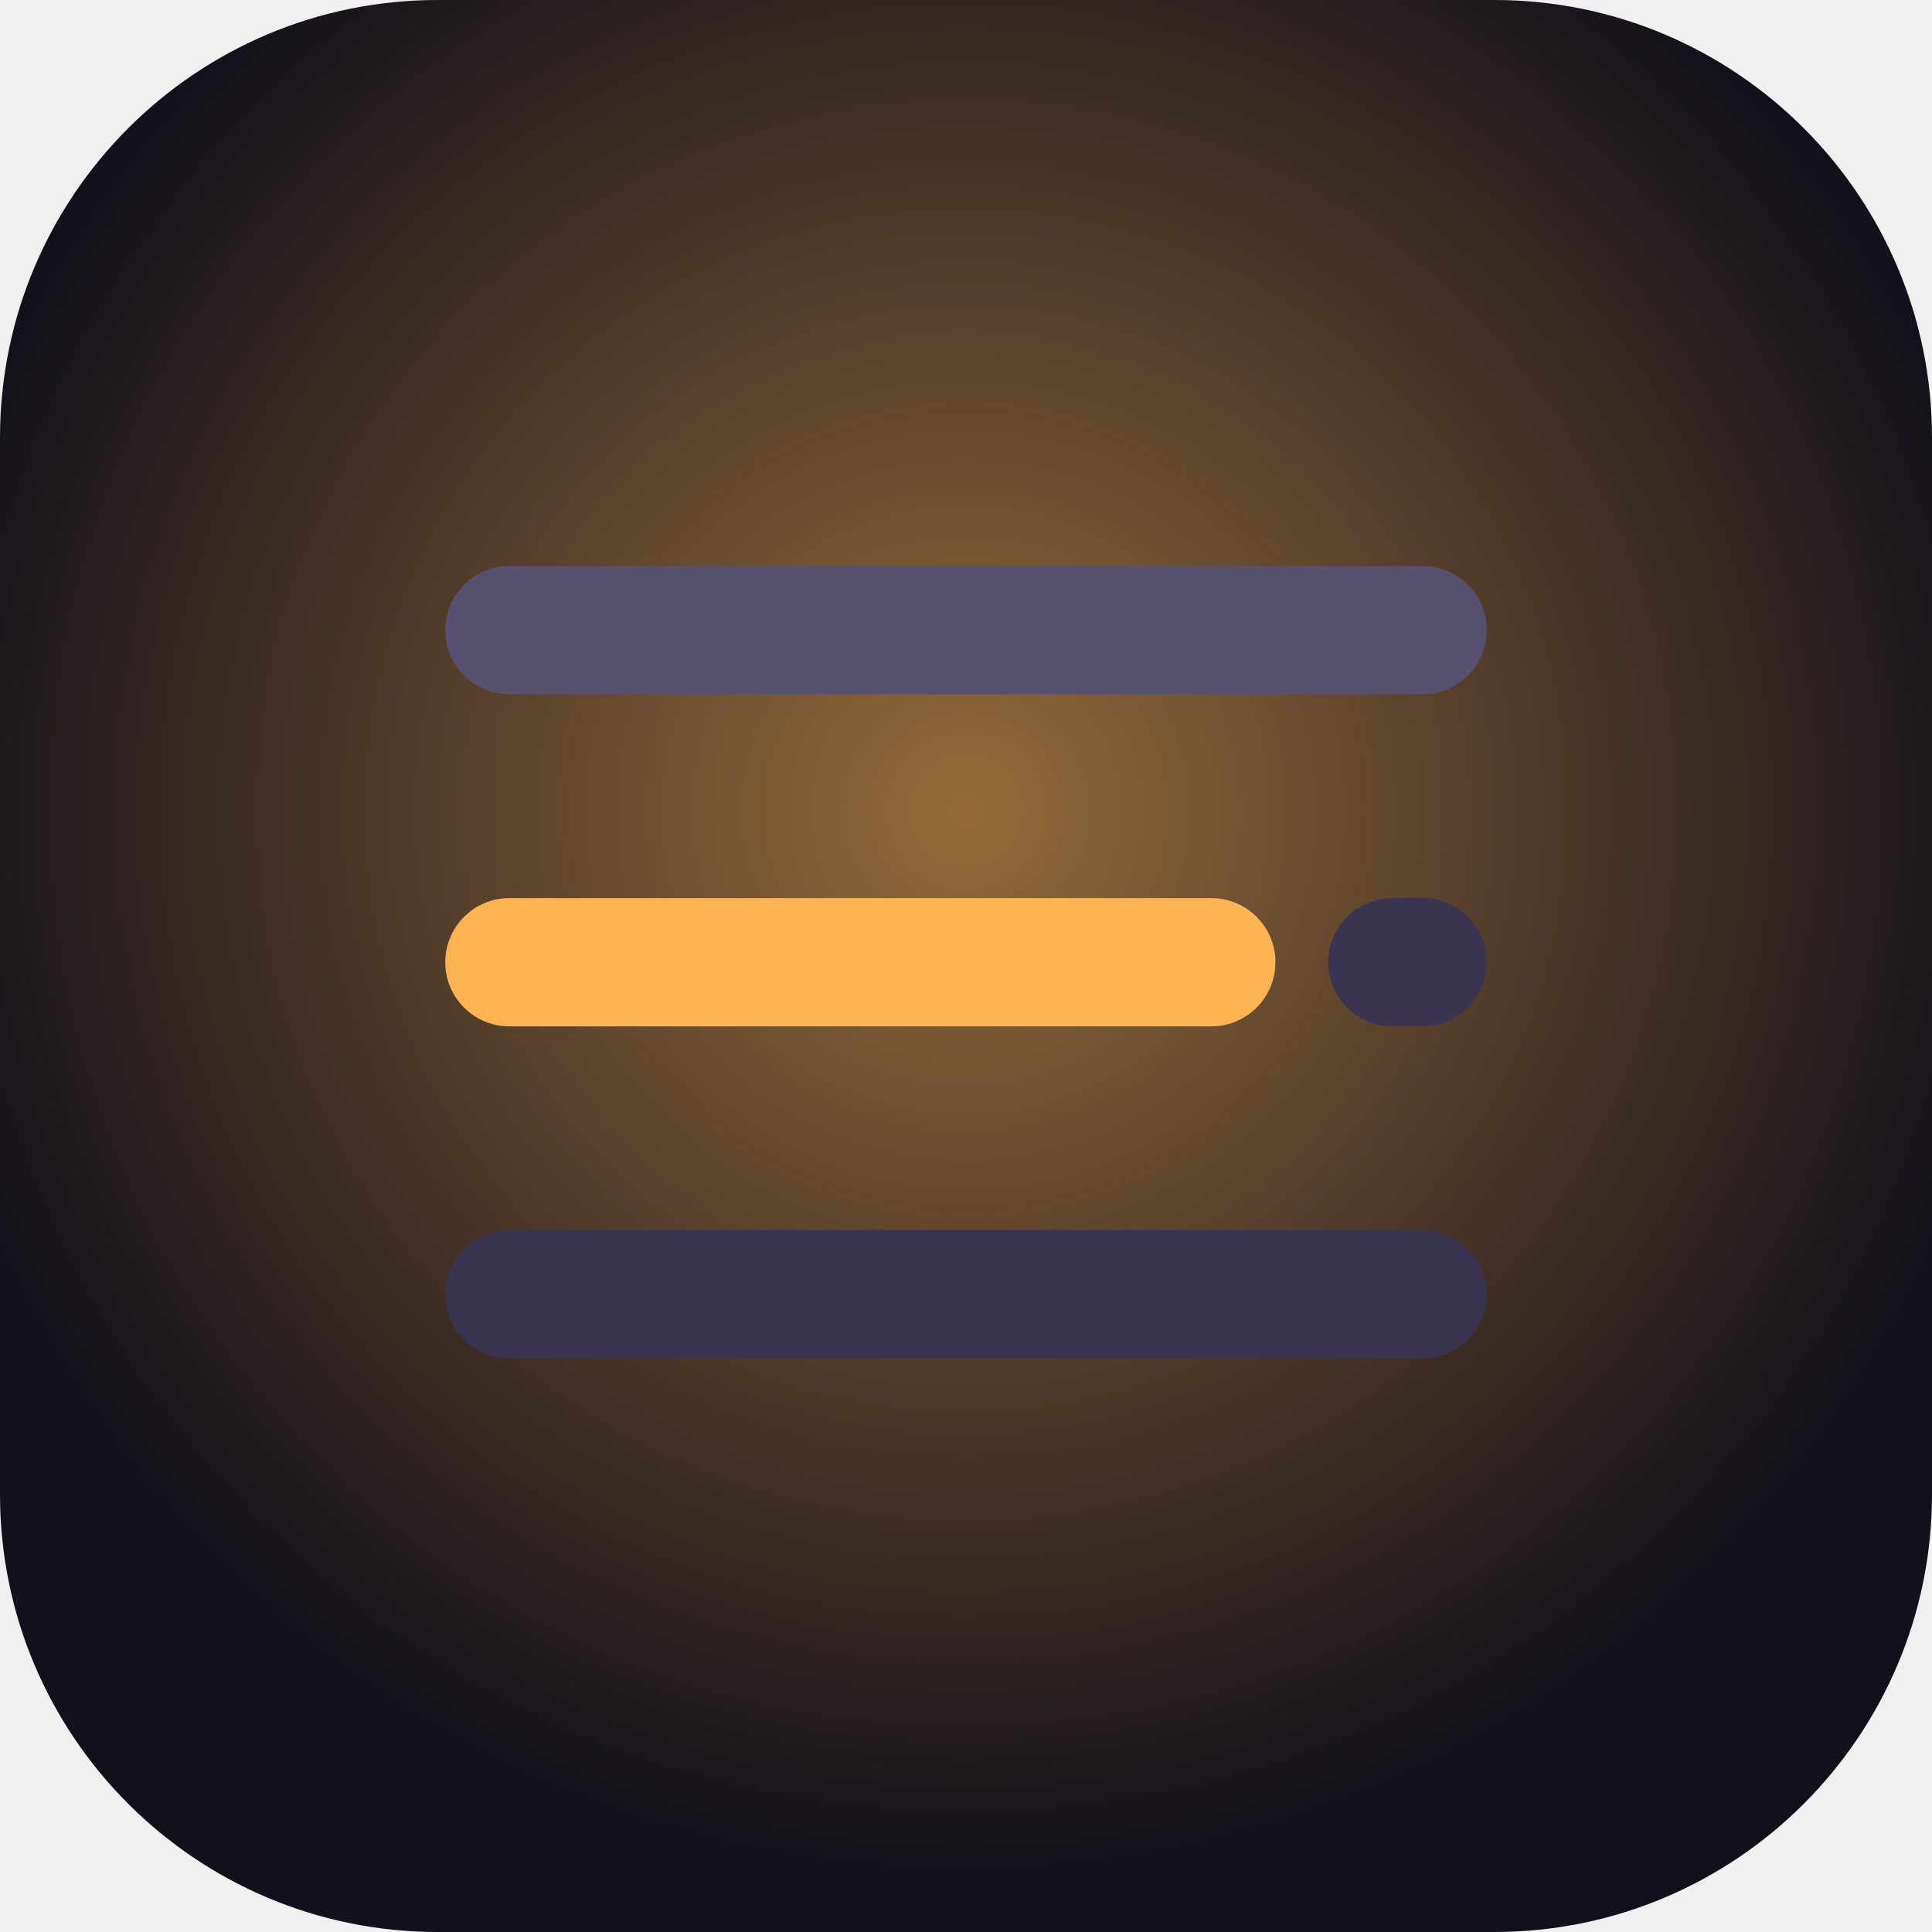
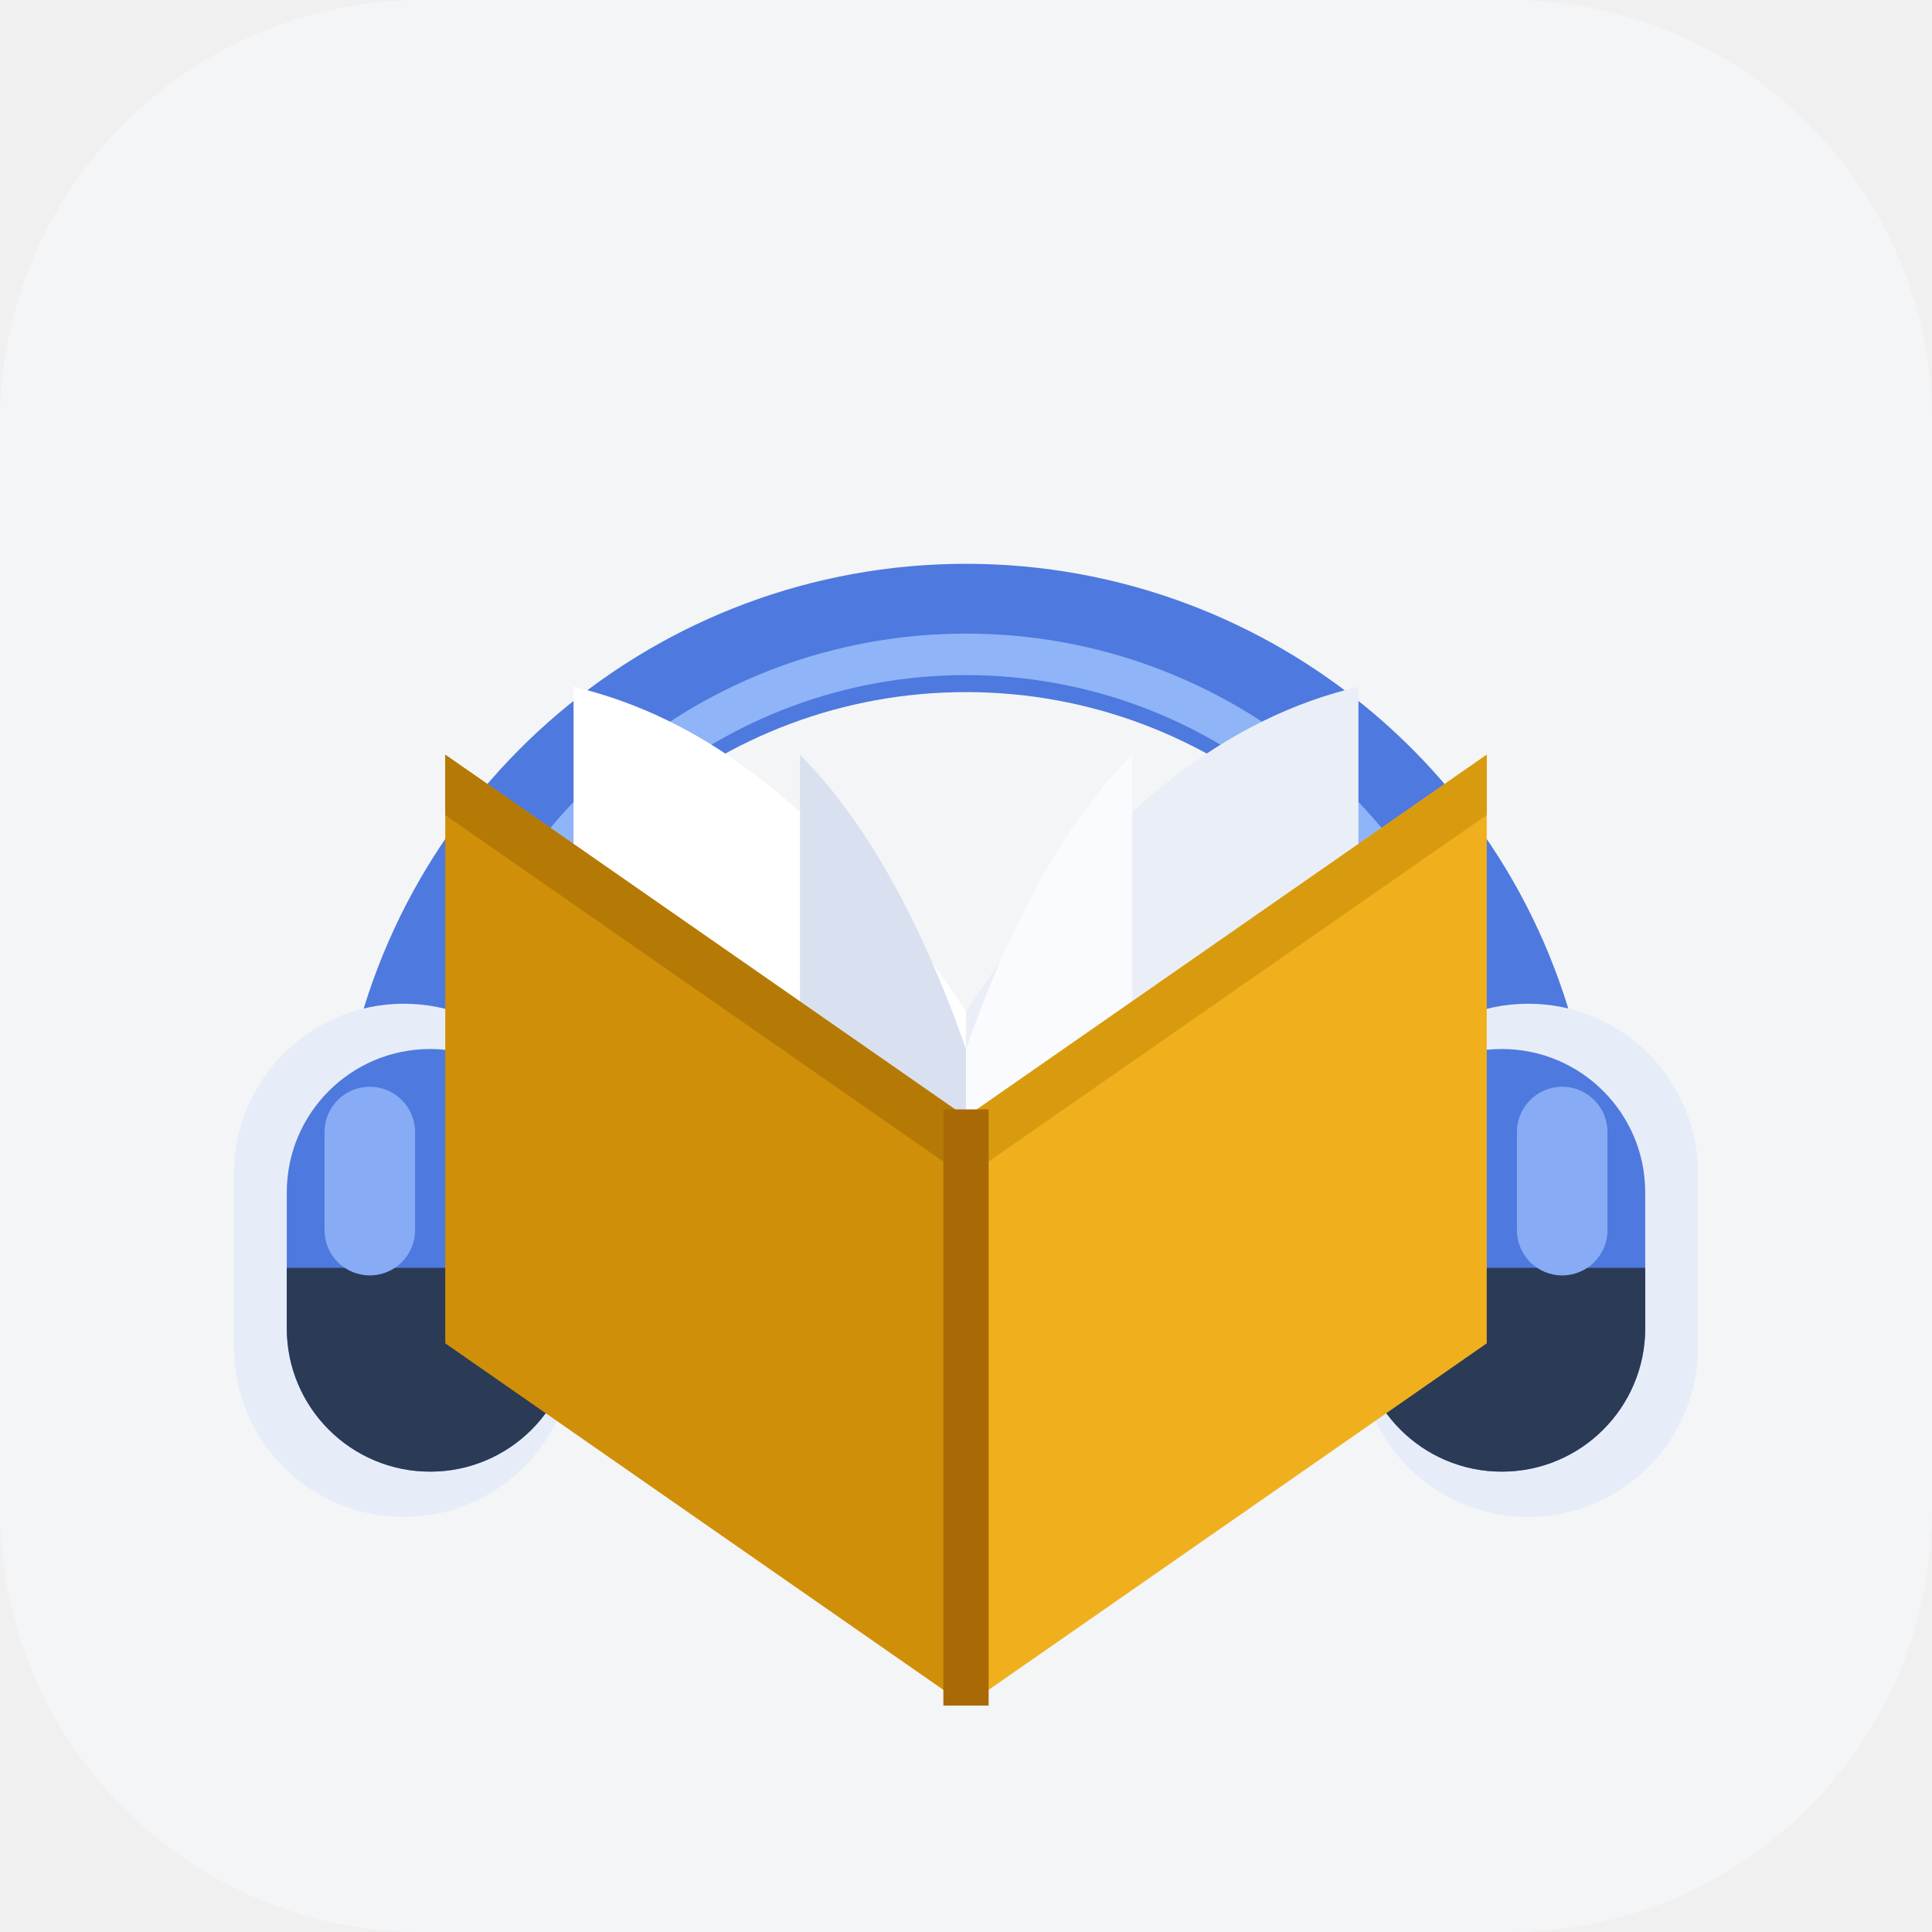
<svg xmlns="http://www.w3.org/2000/svg" viewBox="0 0 512 512">
-   <defs>
-     <radialGradient id="glow" cx="0.5" cy="0.42" r="0.55">
-       <stop offset="0" stop-color="#FFB454" stop-opacity="0.55" />
-       <stop offset="1" stop-color="#FFB454" stop-opacity="0" />
-     </radialGradient>
-   </defs>
-   <rect width="512" height="512" rx="116" fill="#12101A" />
-   <rect width="512" height="512" rx="116" fill="url(#glow)" />
-   <rect x="118" y="150" width="276" height="34" rx="17" fill="#575071" />
-   <rect x="118" y="238" width="220" height="34" rx="17" fill="#FFB454" />
-   <rect x="352" y="238" width="42" height="34" rx="17" fill="#3A3450" />
-   <rect x="118" y="326" width="276" height="34" rx="17" fill="#3A3450" />
+   <rect width="512" height="512" rx="112" fill="#F4F5F7" />
+   <path d="M108 292 A150 150 0 0 1 404 292" fill="none" stroke="#4E79DE" stroke-width="34" stroke-linecap="round" />
+   <path d="M120 288 A138 138 0 0 1 392 288" fill="none" stroke="#8FB4F8" stroke-width="11" stroke-linecap="round" />
+   <rect x="62" y="266" width="90" height="136" rx="45" fill="#E7EDF8" />
+   <rect x="76" y="278" width="76" height="112" rx="38" fill="#4E79DE" />
+   <path d="M76 336 h76 v16 a38 38 0 0 1 -38 38 a38 38 0 0 1 -38 -38 Z" fill="#2B3A55" />
+   <rect x="86" y="288" width="24" height="50" rx="12" fill="#87ABF4" />
+   <rect x="360" y="266" width="90" height="136" rx="45" fill="#E7EDF8" />
+   <rect x="360" y="278" width="76" height="112" rx="38" fill="#4E79DE" />
+   <path d="M360 336 h76 v16 a38 38 0 0 1 -38 38 a38 38 0 0 1 -38 -38 Z" fill="#2B3A55" />
+   <rect x="402" y="288" width="24" height="50" rx="12" fill="#87ABF4" />
+   <path d="M256 268 C220 214 186 190 152 182 L152 300 C190 310 224 330 256 356 Z" fill="#FFFFFF" />
+   <path d="M256 268 C292 214 326 190 360 182 L360 300 C322 310 288 330 256 356 Z" fill="#EAEFF7" />
+   <path d="M256 278 C242 238 226 214 212 200 L212 302 C228 314 244 326 256 342 Z" fill="#D9E1F0" />
+   <path d="M256 278 C270 238 286 214 300 200 L300 302 C284 314 268 326 256 342 Z" fill="#F9FBFF" />
+   <path d="M256 296 L118 200 L118 356 L256 452 Z" fill="#D08F08" />
+   <path d="M256 296 L394 200 L394 356 L256 452 Z" fill="#F0B01E" />
+   <path d="M118 200 L256 296 L256 312 L118 216 Z" fill="#B57A05" />
+   <path d="M394 200 L256 296 L256 312 L394 216 Z" fill="#D89B10" />
+   <rect x="250" y="294" width="12" height="158" fill="#A96A05" />
</svg>
